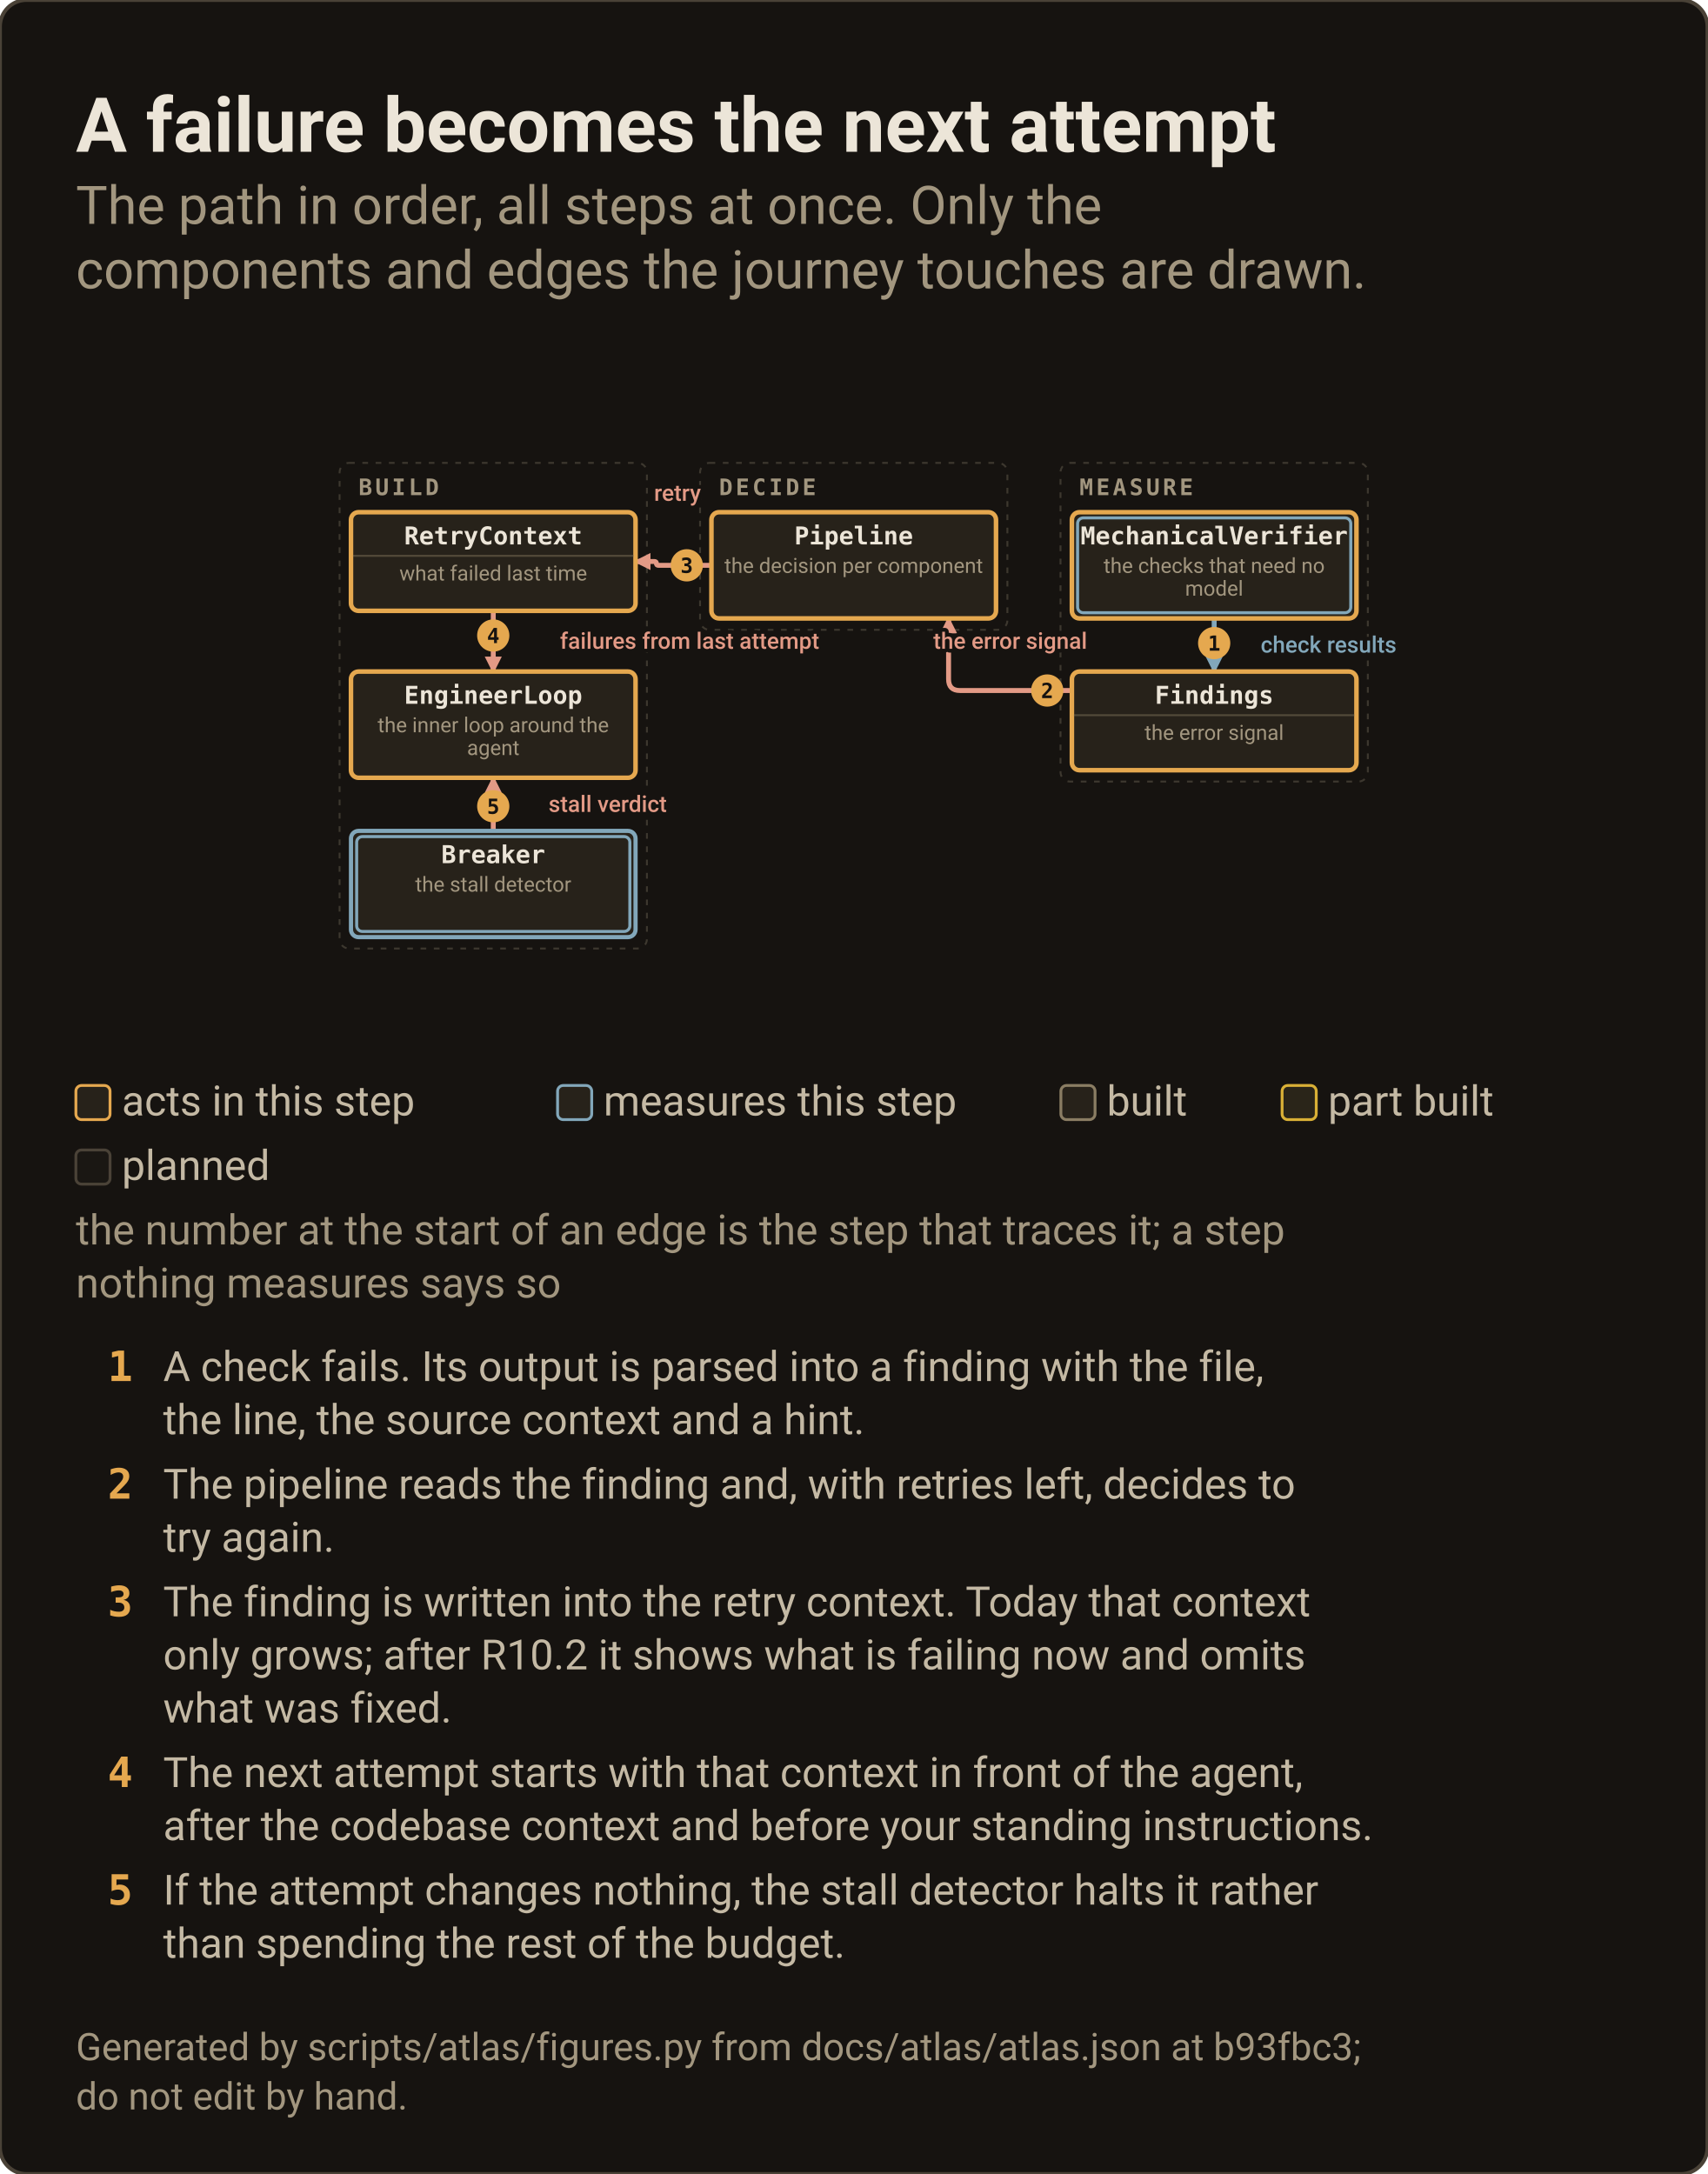
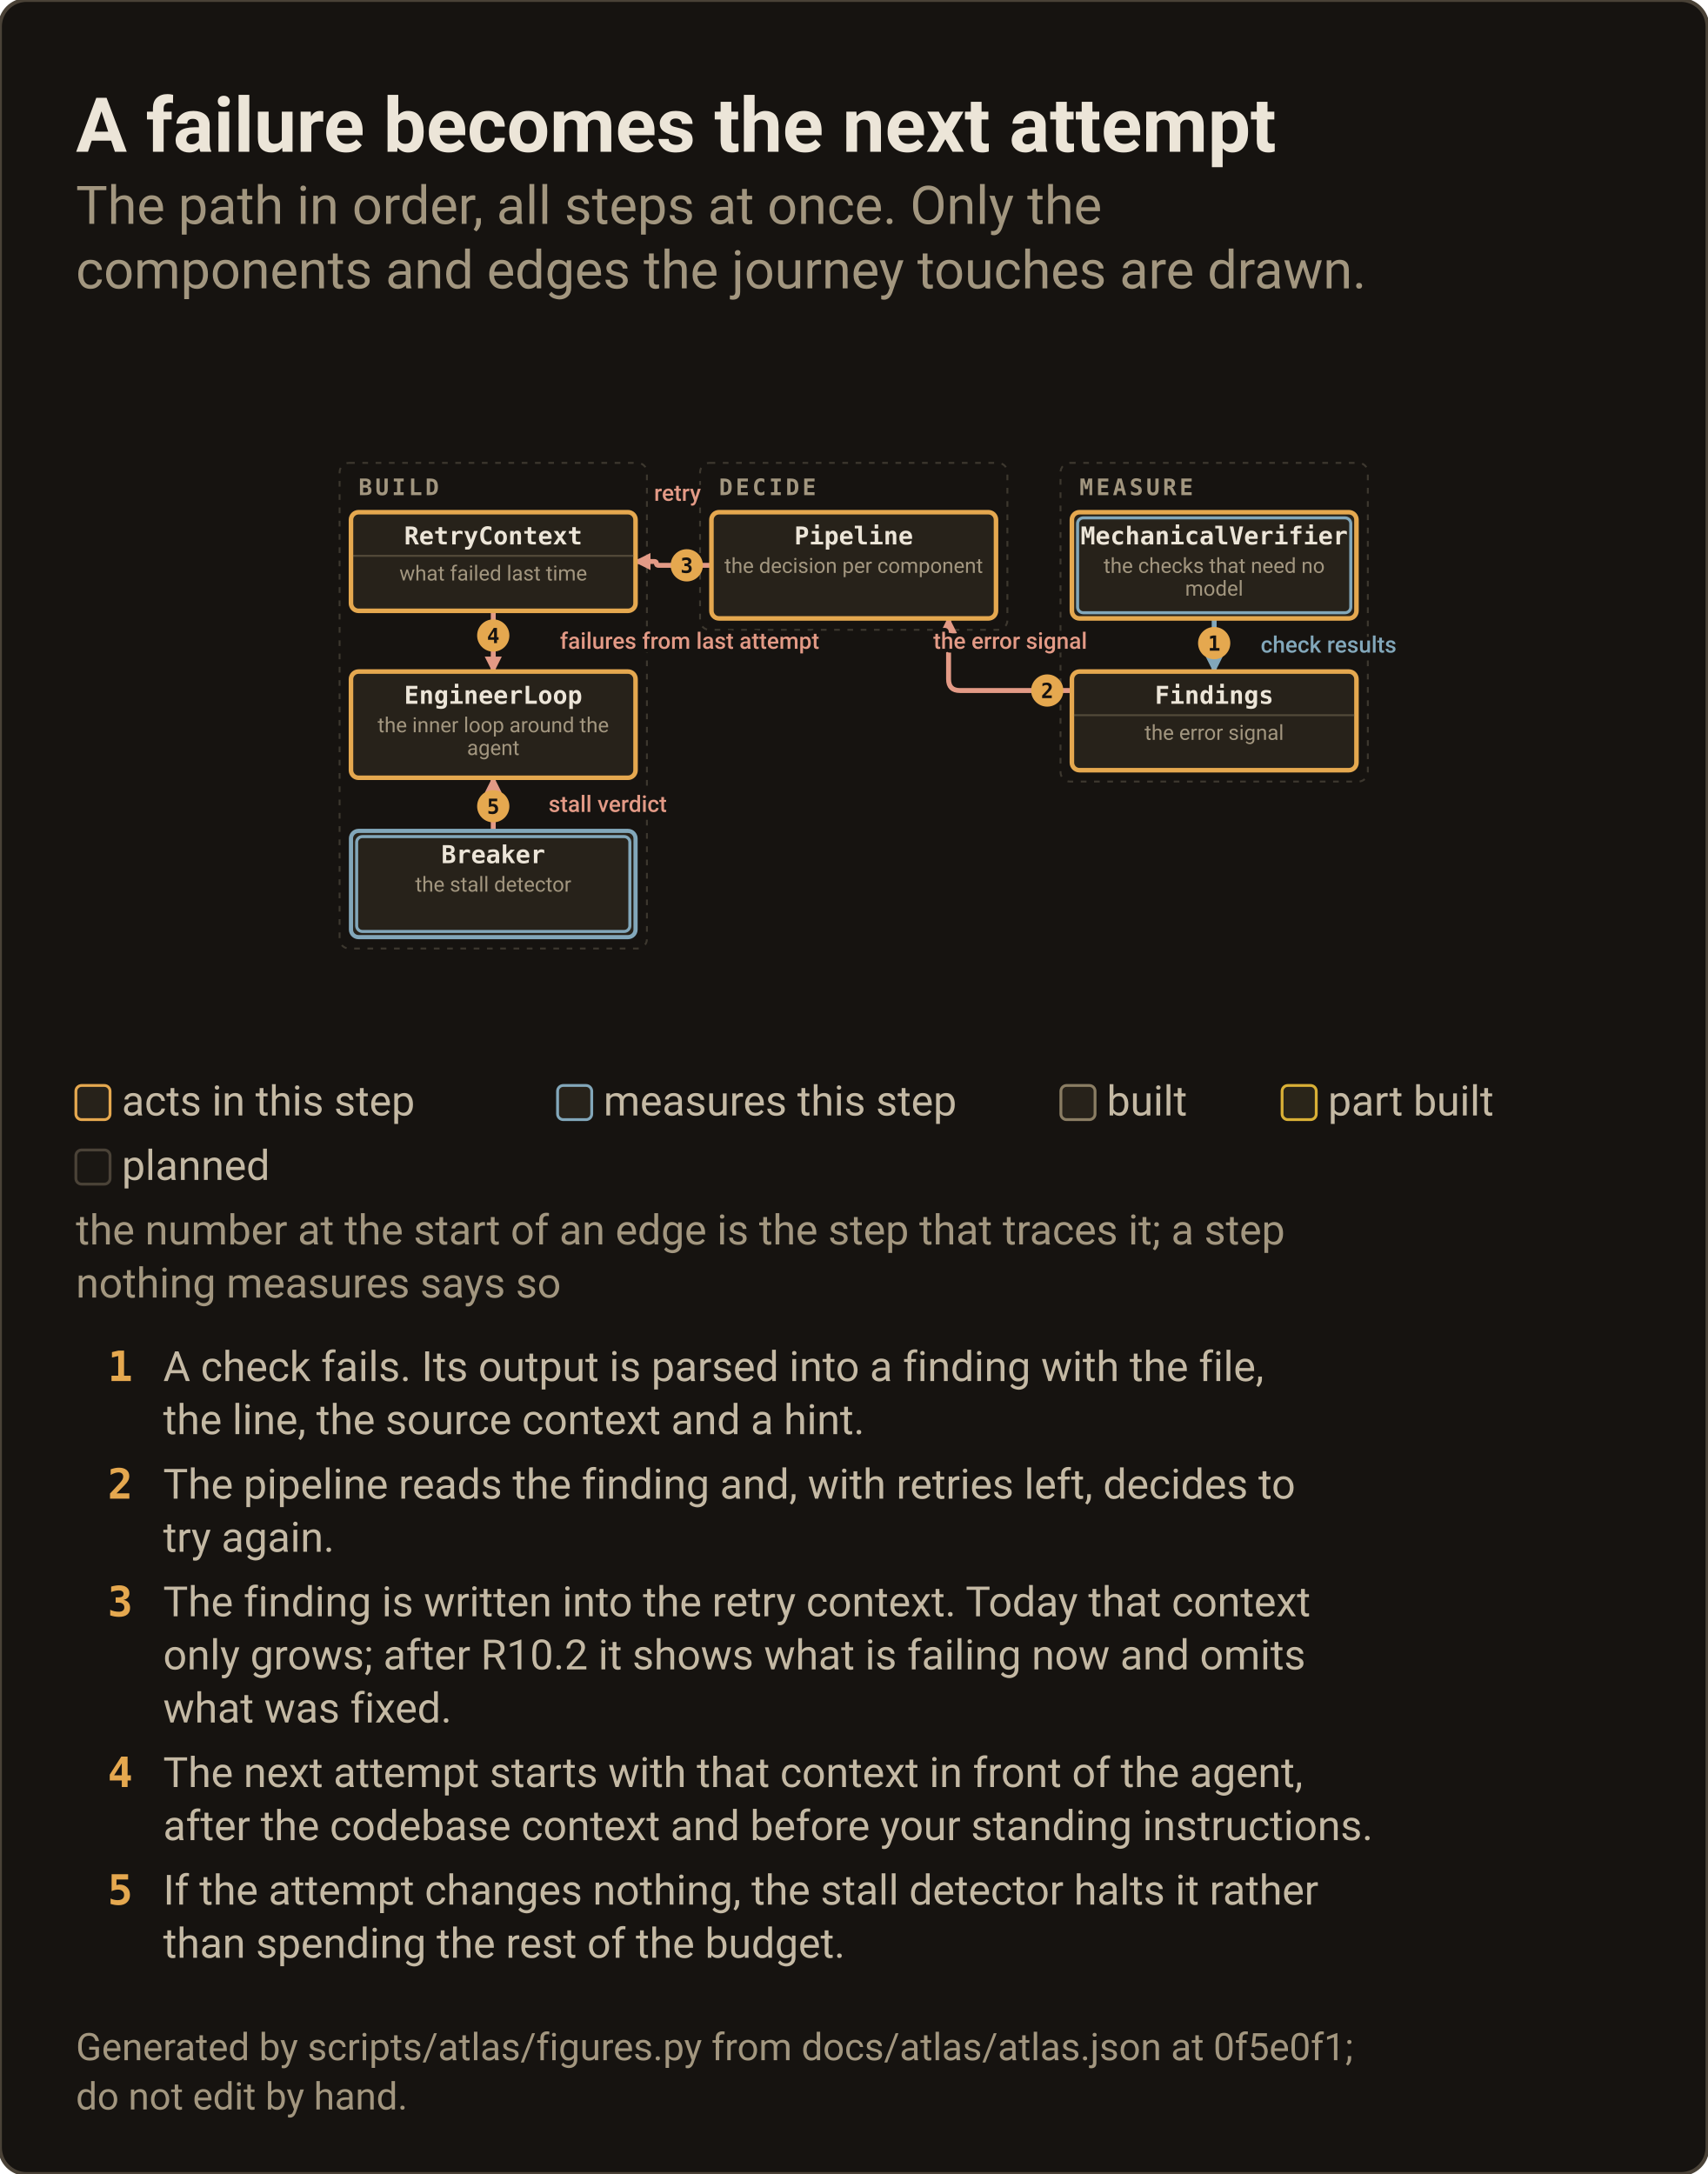
<svg xmlns="http://www.w3.org/2000/svg" width="900" height="1146" viewBox="0 0 900 1146" role="img" aria-label="Journey: A failure becomes the next attempt">
  <rect x="0" y="0" width="900" height="1146" rx="14" fill="#161310" stroke="#4A4237" stroke-width="2" />
  <text x="40.0" y="80.0" class="c0">A failure becomes the next attempt</text>
  <text x="40.0" y="118.0" class="c1">The path in order, all steps at once. Only the</text>
  <text x="40.0" y="152.0" class="c1">components and edges the journey touches are drawn.</text>
  <svg id="map" x="171.0" y="170.0" width="558" height="380" viewBox="0 0 558 380" overflow="visible">
    <defs>
      <marker id="map-m-work" viewBox="0 0 8 8" refX="7" refY="4" markerUnits="userSpaceOnUse" markerWidth="9" markerHeight="9" orient="auto-start-reverse">
        <path d="M0,0 L8,4 L0,8 z" fill="#D9CDB2" />
      </marker>
      <marker id="map-m-measure" viewBox="0 0 8 8" refX="7" refY="4" markerUnits="userSpaceOnUse" markerWidth="9" markerHeight="9" orient="auto-start-reverse">
        <path d="M0,0 L8,4 L0,8 z" fill="#82A7BA" />
      </marker>
      <marker id="map-m-feedback" viewBox="0 0 8 8" refX="7" refY="4" markerUnits="userSpaceOnUse" markerWidth="9" markerHeight="9" orient="auto-start-reverse">
        <path d="M0,0 L8,4 L0,8 z" fill="#E39A86" />
      </marker>
      <marker id="map-m-operator" viewBox="0 0 8 8" refX="7" refY="4" markerUnits="userSpaceOnUse" markerWidth="9" markerHeight="9" orient="auto-start-reverse">
        <path d="M0,0 L8,4 L0,8 z" fill="#DD9BBD" />
      </marker>
      <marker id="map-m-trust" viewBox="0 0 8 8" refX="7" refY="4" markerUnits="userSpaceOnUse" markerWidth="9" markerHeight="9" orient="auto-start-reverse">
        <path d="M0,0 L8,4 L0,8 z" fill="#B48EC9" />
      </marker>
      <marker id="map-m-learn" viewBox="0 0 8 8" refX="7" refY="4" markerUnits="userSpaceOnUse" markerWidth="9" markerHeight="9" orient="auto-start-reverse">
        <path d="M0,0 L8,4 L0,8 z" fill="#86C9A9" />
      </marker>
      <marker id="map-m-record" viewBox="0 0 8 8" refX="7" refY="4" markerUnits="userSpaceOnUse" markerWidth="9" markerHeight="9" orient="auto-start-reverse">
        <path d="M0,0 L8,4 L0,8 z" fill="#B7C27C" />
      </marker>
      <marker id="map-m-change" viewBox="0 0 8 8" refX="7" refY="4" markerUnits="userSpaceOnUse" markerWidth="9" markerHeight="9" orient="auto-start-reverse">
        <path d="M0,0 L8,4 L0,8 z" fill="#E26D5A" />
      </marker>
      <marker id="map-m-reach" viewBox="0 0 8 8" refX="7" refY="4" markerUnits="userSpaceOnUse" markerWidth="9" markerHeight="9" orient="auto-start-reverse">
        <path d="M0,0 L8,4 L0,8 z" fill="#E5A84F" />
      </marker>
    </defs>
    <style>#map .node.quiet{opacity:.42}#map .node.planned{opacity:.5}#map .node.planned.quiet{opacity:.3}#map .node.meas .node__box{stroke:#82A7BA;stroke-width:2.2}#map .node.acts .node__box{stroke:#E5A84F;stroke-width:2.4}#map .node__ring{display:none;fill:none;stroke:#82A7BA;stroke-width:1.6}#map .node.meas .node__ring{display:inline}#map .flow.planned{opacity:.35}#map .flowlbl.planned{opacity:.5}#map .flow.off,#map .flowlbl.off{display:none}#map .flow.hot{opacity:1;stroke-opacity:1;stroke-width:2.6}#map .flowlbl.hot{opacity:1}</style>
    <rect x="8.0" y="74.0" width="162.0" height="256.0" rx="5" fill="none" stroke="#A2967F" stroke-opacity=".28" stroke-width="1" stroke-dasharray="3 4" />
    <text x="18.0" y="91.0" class="t3">BUILD</text>
    <rect x="198.0" y="74.0" width="162.0" height="88.0" rx="5" fill="none" stroke="#A2967F" stroke-opacity=".28" stroke-width="1" stroke-dasharray="3 4" />
    <text x="208.0" y="91.0" class="t3">DECIDE</text>
    <rect x="388.0" y="74.0" width="162.0" height="168.0" rx="5" fill="none" stroke="#A2967F" stroke-opacity=".28" stroke-width="1" stroke-dasharray="3 4" />
    <text x="398.0" y="91.0" class="t3">MEASURE</text>
    <g data-layer="flow">
      <path id="map-f30" class="flow measure hot" data-edge="30" data-from="MechanicalVerifier" data-to="Findings" data-art="check results" data-kind="measure" data-layer="measure" d="M 469.0 156.0 L 469.0 184.0" fill="none" stroke="#82A7BA" stroke-opacity="0.82" stroke-width="1.2" stroke-linecap="round" marker-end="url(#map-m-measure)" />
      <path id="map-f35" class="flow decide hot" data-edge="35" data-from="Findings" data-to="Pipeline" data-art="the error signal" data-kind="decide" data-layer="feedback" d="M 394.0 194.0 L 335.0 194.0 Q 329.0 194.0 329.0 188.0 L 329.0 156.0" fill="none" stroke="#E39A86" stroke-opacity="0.82" stroke-width="1.2" stroke-linecap="round" marker-end="url(#map-m-feedback)" />
      <path id="map-f36" class="flow decide hot" data-edge="36" data-from="Pipeline" data-to="RetryContext" data-art="retry" data-kind="decide" data-layer="feedback" d="M 204.0 128.0 L 176.0 128.0 Q 175.0 128.0 175.0 127.0 L 175.0 127.0 Q 175.0 126.0 174.0 126.0 L 164.0 126.0" fill="none" stroke="#E39A86" stroke-opacity="0.82" stroke-width="1.2" stroke-linecap="round" marker-end="url(#map-m-feedback)" />
      <path id="map-f15" class="flow build hot" data-edge="15" data-from="RetryContext" data-to="EngineerLoop" data-art="failures from last attempt" data-kind="build" data-layer="feedback" d="M 89.0 152.0 L 89.0 184.0" fill="none" stroke="#E39A86" stroke-opacity="0.82" stroke-width="1.2" stroke-linecap="round" marker-end="url(#map-m-feedback)" />
      <path id="map-f21" class="flow build hot" data-edge="21" data-from="Breaker" data-to="EngineerLoop" data-art="stall verdict" data-kind="build" data-layer="feedback" d="M 89.0 268.0 L 89.0 240.0" fill="none" stroke="#E39A86" stroke-opacity="0.82" stroke-width="1.2" stroke-linecap="round" marker-end="url(#map-m-feedback)" />
    </g>
    <g class="node built acts" data-id="RetryContext" data-kind="store" data-state="built" data-region="build" role="button" tabindex="0" aria-label="RetryContext, what failed last time, built">
      <rect class="node__box" x="14.0" y="100.0" width="150.0" height="52.0" rx="4.0" fill="#27221A" stroke="#8A7D63" stroke-width="1.1" />
      <rect class="node__ring" x="17.0" y="103.0" width="144.0" height="46.0" rx="3.0" />
      <text x="89.0" y="117.0" class="t4">RetryContext</text>
      <line x1="15.0" y1="123.0" x2="163.0" y2="123.0" stroke="#8A7D63" stroke-opacity=".45" stroke-width="1" />
      <g data-layer="job">
        <text x="89.0" y="136.0" class="t5">what failed last time</text>
      </g>
    </g>
    <g class="node built acts" data-id="EngineerLoop" data-kind="component" data-state="built" data-region="build" role="button" tabindex="0" aria-label="EngineerLoop, the inner loop around the agent, built">
      <rect class="node__box" x="14.0" y="184.0" width="150.0" height="56.0" rx="4.0" fill="#27221A" stroke="#8A7D63" stroke-width="1.1" />
      <rect class="node__ring" x="17.0" y="187.0" width="144.0" height="50.0" rx="3.0" />
      <text x="89.0" y="201.0" class="t4">EngineerLoop</text>
      <g data-layer="job">
        <text x="89.0" y="216.0" class="t5">the inner loop around the</text>
        <text x="89.0" y="228.0" class="t5">agent</text>
      </g>
    </g>
    <g class="node built meas" data-id="Breaker" data-kind="component" data-state="built" data-region="build" role="button" tabindex="0" aria-label="Breaker, the stall detector, built">
      <rect class="node__box" x="14.0" y="268.0" width="150.0" height="56.0" rx="4.0" fill="#27221A" stroke="#8A7D63" stroke-width="1.1" />
      <rect class="node__ring" x="17.0" y="271.0" width="144.0" height="50.0" rx="3.0" />
      <text x="89.0" y="285.0" class="t4">Breaker</text>
      <g data-layer="job">
        <text x="89.0" y="300.0" class="t5">the stall detector</text>
      </g>
    </g>
    <g class="node built acts meas" data-id="MechanicalVerifier" data-kind="component" data-state="built" data-region="measure" role="button" tabindex="0" aria-label="MechanicalVerifier, the checks that need no model, built">
      <rect class="node__box" x="394.0" y="100.0" width="150.0" height="56.0" rx="4.0" fill="#27221A" stroke="#8A7D63" stroke-width="1.1" />
      <rect class="node__ring" x="397.0" y="103.0" width="144.0" height="50.0" rx="3.0" />
      <text x="469.0" y="117.0" class="t4">MechanicalVerifier</text>
      <g data-layer="job">
        <text x="469.0" y="132.0" class="t5">the checks that need no</text>
        <text x="469.0" y="144.0" class="t5">model</text>
      </g>
    </g>
    <g class="node built acts" data-id="Findings" data-kind="store" data-state="built" data-region="measure" role="button" tabindex="0" aria-label="Findings, the error signal, built">
      <rect class="node__box" x="394.0" y="184.0" width="150.0" height="52.0" rx="4.0" fill="#27221A" stroke="#8A7D63" stroke-width="1.1" />
      <rect class="node__ring" x="397.0" y="187.0" width="144.0" height="46.0" rx="3.0" />
      <text x="469.0" y="201.0" class="t4">Findings</text>
      <line x1="395.0" y1="207.0" x2="543.0" y2="207.0" stroke="#8A7D63" stroke-opacity=".45" stroke-width="1" />
      <g data-layer="job">
        <text x="469.0" y="220.0" class="t5">the error signal</text>
      </g>
    </g>
    <g class="node built acts" data-id="Pipeline" data-kind="component" data-state="built" data-region="decide" role="button" tabindex="0" aria-label="Pipeline, the decision per component, built">
      <rect class="node__box" x="204.0" y="100.0" width="150.0" height="56.0" rx="4.0" fill="#27221A" stroke="#8A7D63" stroke-width="1.1" />
      <rect class="node__ring" x="207.0" y="103.0" width="144.0" height="50.0" rx="3.0" />
      <text x="279.0" y="117.0" class="t4">Pipeline</text>
      <g data-layer="job">
        <text x="279.0" y="132.0" class="t5">the decision per component</text>
      </g>
    </g>
    <g data-layer="flow">
      <g class="flowlbl measure hot" data-edge="30" data-from="MechanicalVerifier" data-to="Findings" data-layer="measure">
        <text x="529.3" y="174.0" class="t1">check results</text>
      </g>
      <g class="flowlbl decide hot" data-edge="35" data-from="Findings" data-to="Pipeline" data-layer="feedback">
        <text x="361.5" y="172.0" class="t2">the error signal</text>
      </g>
      <g class="flowlbl decide hot" data-edge="36" data-from="Pipeline" data-to="RetryContext" data-layer="feedback">
        <text x="186.1" y="94.0" class="t2">retry</text>
      </g>
      <g class="flowlbl build hot" data-edge="15" data-from="RetryContext" data-to="EngineerLoop" data-layer="feedback">
        <text x="192.5" y="172.0" class="t2">failures from last attempt</text>
      </g>
      <g class="flowlbl build hot" data-edge="21" data-from="Breaker" data-to="EngineerLoop" data-layer="feedback">
        <text x="149.3" y="258.0" class="t2">stall verdict</text>
      </g>
    </g>
    <g data-layer="steps">
      <g class="step" data-edge="30">
        <circle cx="469.0" cy="169.0" r="8.5" fill="#E5A84F" />
        <text x="469.0" y="173.0" class="t0">1</text>
      </g>
      <g class="step" data-edge="35">
        <circle cx="381.0" cy="194.0" r="8.5" fill="#E5A84F" />
        <text x="381.0" y="198.0" class="t0">2</text>
      </g>
      <g class="step" data-edge="36">
        <circle cx="191.0" cy="128.0" r="8.5" fill="#E5A84F" />
        <text x="191.0" y="132.0" class="t0">3</text>
      </g>
      <g class="step" data-edge="15">
        <circle cx="89.0" cy="165.0" r="8.5" fill="#E5A84F" />
        <text x="89.0" y="169.0" class="t0">4</text>
      </g>
      <g class="step" data-edge="21">
        <circle cx="89.0" cy="255.0" r="8.5" fill="#E5A84F" />
        <text x="89.0" y="259.0" class="t0">5</text>
      </g>
    </g>
    <style>#map .t0{font-family:ui-monospace,"SF Mono",SFMono-Regular,"JetBrains Mono",Menlo,Consolas,monospace;font-size:11.0px;font-weight:700;fill:#161310;text-anchor:middle}#map .t1{font-family:ui-sans-serif,system-ui,-apple-system,"SF Pro Text","Segoe UI",Roboto,"Helvetica Neue",Arial,sans-serif;font-size:12.0px;font-weight:500;fill:#82A7BA;text-anchor:middle;paint-order:stroke;stroke:#161310;stroke-width:4;stroke-linejoin:round}#map .t2{font-family:ui-sans-serif,system-ui,-apple-system,"SF Pro Text","Segoe UI",Roboto,"Helvetica Neue",Arial,sans-serif;font-size:12.0px;font-weight:500;fill:#E39A86;text-anchor:middle;paint-order:stroke;stroke:#161310;stroke-width:4;stroke-linejoin:round}#map .t3{font-family:ui-monospace,"SF Mono",SFMono-Regular,"JetBrains Mono",Menlo,Consolas,monospace;font-size:12.0px;font-weight:600;fill:#A2967F;text-anchor:start;letter-spacing:.13em}#map .t4{font-family:ui-monospace,"SF Mono",SFMono-Regular,"JetBrains Mono",Menlo,Consolas,monospace;font-size:13.0px;font-weight:600;fill:#ECE5D8;text-anchor:middle}#map .t5{font-family:ui-sans-serif,system-ui,-apple-system,"SF Pro Text","Segoe UI",Roboto,"Helvetica Neue",Arial,sans-serif;font-size:11.0px;font-weight:400;fill:#A2967F;text-anchor:middle}</style>
  </svg>
  <rect x="40.0" y="572.2" width="18" height="18" rx="3" fill="#27221A" stroke="#E5A84F" stroke-width="1.5" />
  <text x="64.2" y="588.0" class="c2">acts in this step</text>
  <rect x="293.9" y="572.2" width="18" height="18" rx="3" fill="#27221A" stroke="#82A7BA" stroke-width="1.5" />
  <text x="318.1" y="588.0" class="c2">measures this step</text>
  <rect x="559.2" y="572.2" width="18" height="18" rx="3" fill="#27221A" stroke="#8A7D63" stroke-width="1.5" />
  <text x="583.4" y="588.0" class="c2">built</text>
  <rect x="675.8" y="572.2" width="18" height="18" rx="3" fill="#2A2519" stroke="#D9B036" stroke-width="1.5" />
  <text x="700.0" y="588.0" class="c2">part built</text>
  <rect x="40.0" y="606.2" width="18" height="18" rx="3" fill="#1A1713" stroke="#4A4237" stroke-width="1.5" />
  <text x="64.2" y="622.0" class="c2">planned</text>
  <text x="40.0" y="656.0" class="c3">the number at the start of an edge is the step that traces it; a step</text>
  <text x="40.0" y="684.0" class="c3">nothing measures says so</text>
  <text x="70.0" y="728.0" class="c4">1</text>
  <text x="86.0" y="728.0" class="c2">A check fails. Its output is parsed into a finding with the file,</text>
  <text x="86.0" y="756.0" class="c2">the line, the source context and a hint.</text>
  <text x="70.0" y="790.0" class="c4">2</text>
  <text x="86.0" y="790.0" class="c2">The pipeline reads the finding and, with retries left, decides to</text>
  <text x="86.0" y="818.0" class="c2">try again.</text>
  <text x="70.0" y="852.0" class="c4">3</text>
  <text x="86.0" y="852.0" class="c2">The finding is written into the retry context. Today that context</text>
  <text x="86.0" y="880.0" class="c2">only grows; after R10.2 it shows what is failing now and omits</text>
  <text x="86.0" y="908.0" class="c2">what was fixed.</text>
  <text x="70.0" y="942.0" class="c4">4</text>
  <text x="86.0" y="942.0" class="c2">The next attempt starts with that context in front of the agent,</text>
  <text x="86.0" y="970.0" class="c2">after the codebase context and before your standing instructions.</text>
  <text x="70.0" y="1004.0" class="c4">5</text>
  <text x="86.0" y="1004.0" class="c2">If the attempt changes nothing, the stall detector halts it rather</text>
  <text x="86.0" y="1032.0" class="c2">than spending the rest of the budget.</text>
-   <text x="40.0" y="1086.0" class="c5">Generated by scripts/atlas/figures.py from docs/atlas/atlas.json at b93fbc3;</text>
+   <text x="40.0" y="1086.0" class="c5">Generated by scripts/atlas/figures.py from docs/atlas/atlas.json at 0f5e0f1;</text>
  <text x="40.0" y="1112.0" class="c5">do not edit by hand.</text>
  <style>.c0{font-family:ui-sans-serif,system-ui,-apple-system,"SF Pro Text","Segoe UI",Roboto,"Helvetica Neue",Arial,sans-serif;font-size:40.0px;font-weight:600;fill:#ECE5D8;text-anchor:start}.c1{font-family:ui-sans-serif,system-ui,-apple-system,"SF Pro Text","Segoe UI",Roboto,"Helvetica Neue",Arial,sans-serif;font-size:28.0px;font-weight:400;fill:#A2967F;text-anchor:start}.c2{font-family:ui-sans-serif,system-ui,-apple-system,"SF Pro Text","Segoe UI",Roboto,"Helvetica Neue",Arial,sans-serif;font-size:22.0px;font-weight:400;fill:#C4B9A4;text-anchor:start}.c3{font-family:ui-sans-serif,system-ui,-apple-system,"SF Pro Text","Segoe UI",Roboto,"Helvetica Neue",Arial,sans-serif;font-size:22.0px;font-weight:400;fill:#A2967F;text-anchor:start}.c4{font-family:ui-monospace,"SF Mono",SFMono-Regular,"JetBrains Mono",Menlo,Consolas,monospace;font-size:22.0px;font-weight:700;fill:#E5A84F;text-anchor:end}.c5{font-family:ui-sans-serif,system-ui,-apple-system,"SF Pro Text","Segoe UI",Roboto,"Helvetica Neue",Arial,sans-serif;font-size:20.0px;font-weight:400;fill:#A2967F;text-anchor:start}</style>
</svg>
